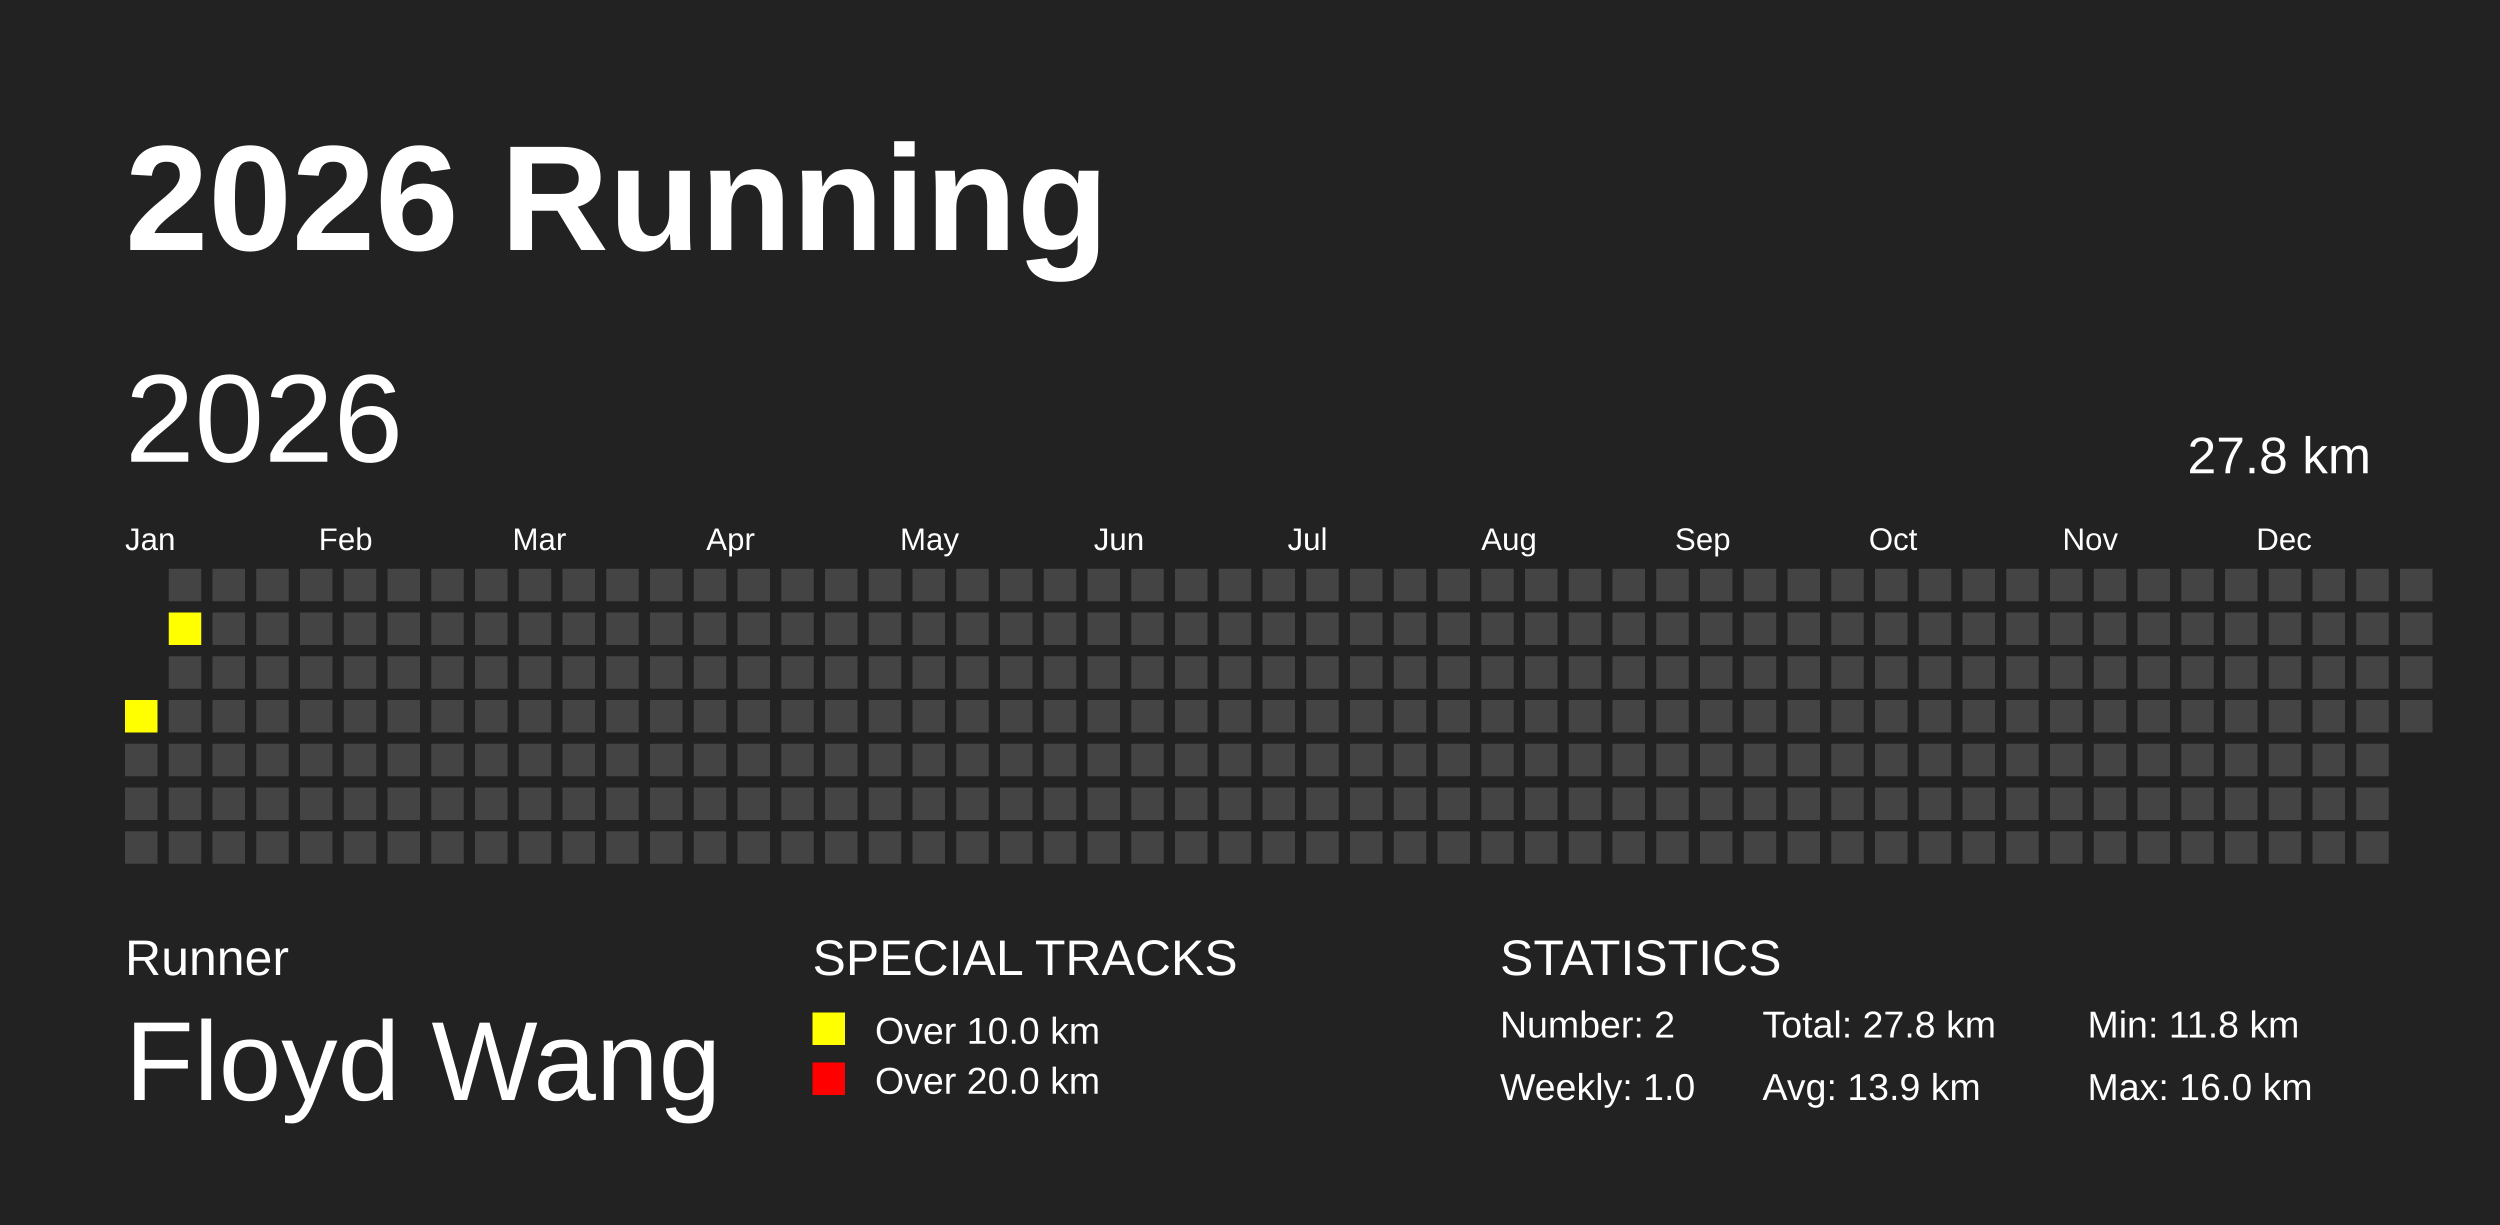
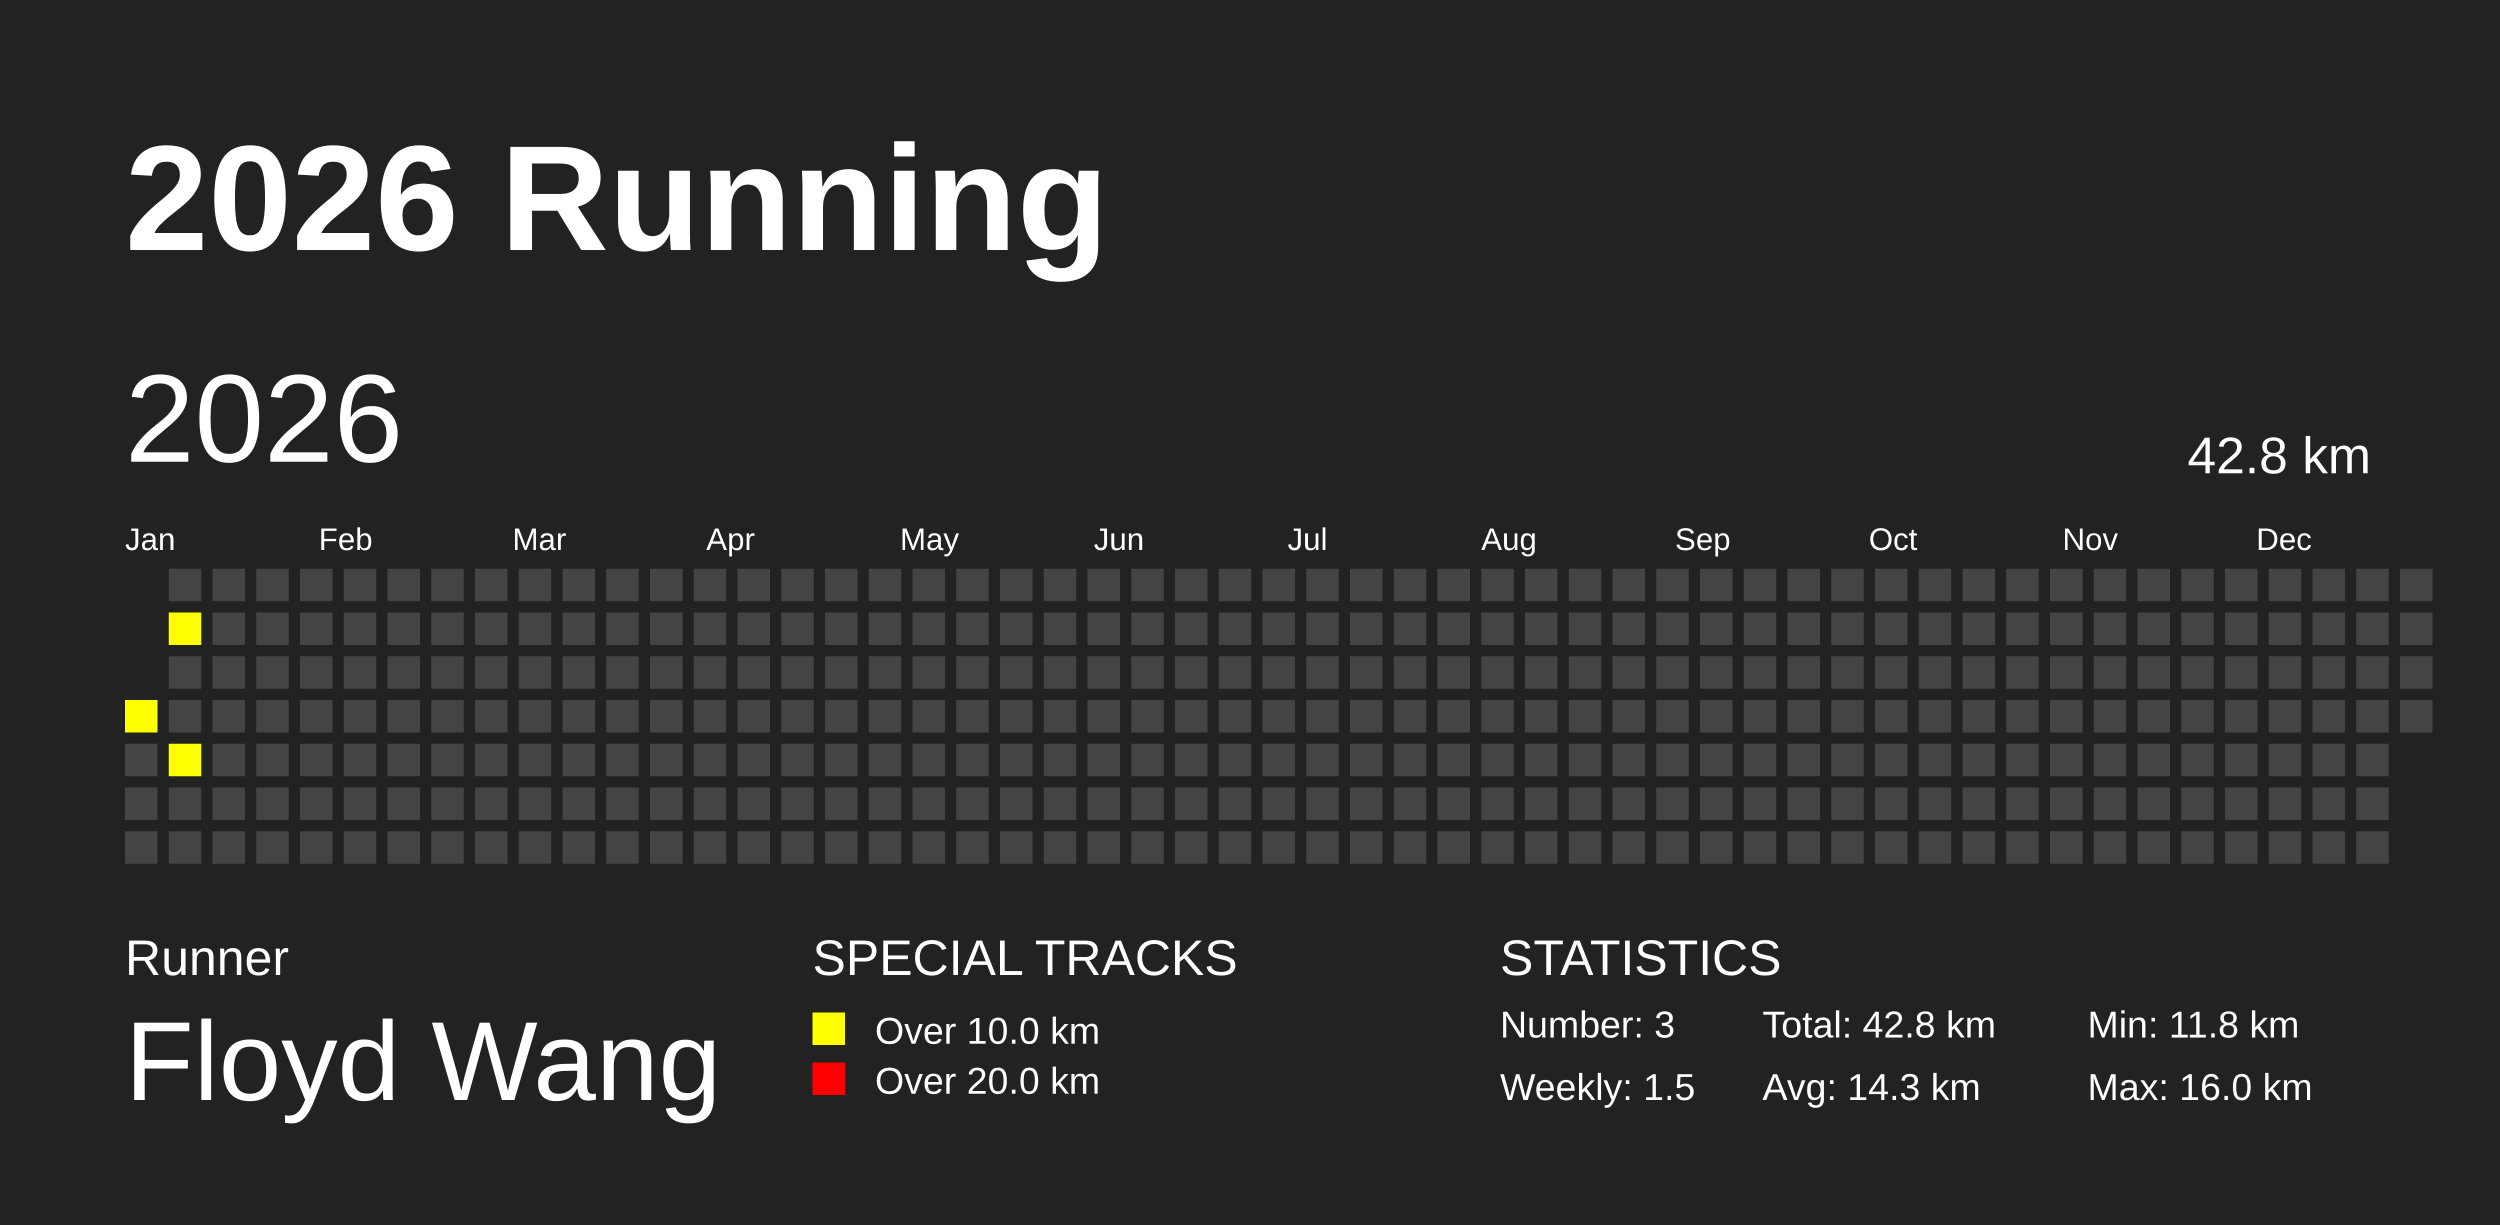
<svg xmlns="http://www.w3.org/2000/svg" baseProfile="full" height="98mm" version="1.1" viewBox="0,0,200,98" width="200mm">
  <defs />
  <rect fill="#222222" height="98" width="200" x="0" y="0" />
  <text fill="#FFFFFF" style="font-size:12px; font-family:Arial; font-weight:bold;" x="10" y="20">2026 Running</text>
  <text fill="#FFFFFF" style="font-size:4px; font-family:Arial" x="10" y="78">Runner</text>
  <text fill="#FFFFFF" style="font-size:9px; font-family:Arial" x="10" y="88">Floyd Wang</text>
  <text fill="#FFFFFF" style="font-size:4px; font-family:Arial" x="65" y="78">SPECIAL TRACKS</text>
  <rect fill="yellow" height="2.6" width="2.6" x="65" y="81" />
  <text fill="#FFFFFF" style="font-size:3px; font-family:Arial" x="70" y="83.5">Over 10.0 km</text>
  <rect fill="red" height="2.6" width="2.6" x="65" y="85" />
  <text fill="#FFFFFF" style="font-size:3px; font-family:Arial" x="70" y="87.5">Over 20.0 km</text>
  <text fill="#FFFFFF" style="font-size:4px; font-family:Arial" x="120" y="78">STATISTICS</text>
-   <text fill="#FFFFFF" style="font-size:3px; font-family:Arial" x="120" y="83">Number: 2</text>
-   <text fill="#FFFFFF" style="font-size:3px; font-family:Arial" x="120" y="88">Weekly: 1.0</text>
-   <text fill="#FFFFFF" style="font-size:3px; font-family:Arial" x="141" y="83">Total: 27.8 km</text>
-   <text fill="#FFFFFF" style="font-size:3px; font-family:Arial" x="141" y="88">Avg: 13.9 km</text>
+   <text fill="#FFFFFF" style="font-size:3px; font-family:Arial" x="120" y="83">Number: 3</text>
+   <text fill="#FFFFFF" style="font-size:3px; font-family:Arial" x="120" y="88">Weekly: 1.5</text>
+   <text fill="#FFFFFF" style="font-size:3px; font-family:Arial" x="141" y="83">Total: 42.8 km</text>
+   <text fill="#FFFFFF" style="font-size:3px; font-family:Arial" x="141" y="88">Avg: 14.3 km</text>
  <text fill="#FFFFFF" style="font-size:3px; font-family:Arial" x="167" y="83">Min: 11.8 km</text>
  <text fill="#FFFFFF" style="font-size:3px; font-family:Arial" x="167" y="88">Max: 16.0 km</text>
  <text dominant-baseline="hanging" fill="#FFFFFF" style="font-size:10.0px; font-family:Arial;" x="10" y="30">2026</text>
-   <text dominant-baseline="hanging" fill="#FFFFFF" style="font-size:4.125px; font-family:Arial;" x="175" y="35">27.8 km</text>
+   <text dominant-baseline="hanging" fill="#FFFFFF" style="font-size:4.125px; font-family:Arial;" x="175" y="35">42.8 km</text>
  <text fill="#FFFFFF" style="font-size:2.5px; font-family:Arial" x="10.0" y="44">Jan</text>
  <text fill="#FFFFFF" style="font-size:2.5px; font-family:Arial" x="25.5" y="44">Feb</text>
  <text fill="#FFFFFF" style="font-size:2.5px; font-family:Arial" x="41.0" y="44">Mar</text>
  <text fill="#FFFFFF" style="font-size:2.5px; font-family:Arial" x="56.5" y="44">Apr</text>
  <text fill="#FFFFFF" style="font-size:2.5px; font-family:Arial" x="72.0" y="44">May</text>
  <text fill="#FFFFFF" style="font-size:2.5px; font-family:Arial" x="87.5" y="44">Jun</text>
  <text fill="#FFFFFF" style="font-size:2.5px; font-family:Arial" x="103.0" y="44">Jul</text>
  <text fill="#FFFFFF" style="font-size:2.5px; font-family:Arial" x="118.5" y="44">Aug</text>
  <text fill="#FFFFFF" style="font-size:2.5px; font-family:Arial" x="134.0" y="44">Sep</text>
  <text fill="#FFFFFF" style="font-size:2.5px; font-family:Arial" x="149.5" y="44">Oct</text>
  <text fill="#FFFFFF" style="font-size:2.5px; font-family:Arial" x="165.0" y="44">Nov</text>
  <text fill="#FFFFFF" style="font-size:2.5px; font-family:Arial" x="180.5" y="44">Dec</text>
  <rect fill="yellow" height="2.6" width="2.6" x="10.0" y="56.0" />
  <rect fill="#444444" height="2.6" width="2.6" x="10.0" y="59.5" />
  <rect fill="#444444" height="2.6" width="2.6" x="10.0" y="63.0" />
  <rect fill="#444444" height="2.6" width="2.6" x="10.0" y="66.5" />
  <rect fill="#444444" height="2.6" width="2.6" x="13.5" y="45.5" />
  <rect fill="yellow" height="2.6" width="2.6" x="13.5" y="49.0" />
  <rect fill="#444444" height="2.6" width="2.6" x="13.5" y="52.5" />
  <rect fill="#444444" height="2.6" width="2.6" x="13.5" y="56.0" />
-   <rect fill="#444444" height="2.6" width="2.6" x="13.5" y="59.5" />
+   <rect fill="yellow" height="2.6" width="2.6" x="13.5" y="59.5" />
  <rect fill="#444444" height="2.6" width="2.6" x="13.5" y="63.0" />
  <rect fill="#444444" height="2.6" width="2.6" x="13.5" y="66.5" />
  <rect fill="#444444" height="2.6" width="2.6" x="17.0" y="45.5" />
  <rect fill="#444444" height="2.6" width="2.6" x="17.0" y="49.0" />
  <rect fill="#444444" height="2.6" width="2.6" x="17.0" y="52.5" />
  <rect fill="#444444" height="2.6" width="2.6" x="17.0" y="56.0" />
  <rect fill="#444444" height="2.6" width="2.6" x="17.0" y="59.5" />
  <rect fill="#444444" height="2.6" width="2.6" x="17.0" y="63.0" />
  <rect fill="#444444" height="2.6" width="2.6" x="17.0" y="66.5" />
  <rect fill="#444444" height="2.6" width="2.6" x="20.5" y="45.5" />
  <rect fill="#444444" height="2.6" width="2.6" x="20.5" y="49.0" />
  <rect fill="#444444" height="2.6" width="2.6" x="20.5" y="52.5" />
  <rect fill="#444444" height="2.6" width="2.6" x="20.5" y="56.0" />
  <rect fill="#444444" height="2.6" width="2.6" x="20.5" y="59.5" />
  <rect fill="#444444" height="2.6" width="2.6" x="20.5" y="63.0" />
  <rect fill="#444444" height="2.6" width="2.6" x="20.5" y="66.5" />
  <rect fill="#444444" height="2.6" width="2.6" x="24.0" y="45.5" />
  <rect fill="#444444" height="2.6" width="2.6" x="24.0" y="49.0" />
  <rect fill="#444444" height="2.6" width="2.6" x="24.0" y="52.5" />
  <rect fill="#444444" height="2.6" width="2.6" x="24.0" y="56.0" />
  <rect fill="#444444" height="2.6" width="2.6" x="24.0" y="59.5" />
  <rect fill="#444444" height="2.6" width="2.6" x="24.0" y="63.0" />
  <rect fill="#444444" height="2.6" width="2.6" x="24.0" y="66.5" />
  <rect fill="#444444" height="2.6" width="2.6" x="27.5" y="45.5" />
  <rect fill="#444444" height="2.6" width="2.6" x="27.5" y="49.0" />
  <rect fill="#444444" height="2.6" width="2.6" x="27.5" y="52.5" />
  <rect fill="#444444" height="2.6" width="2.6" x="27.5" y="56.0" />
  <rect fill="#444444" height="2.6" width="2.6" x="27.5" y="59.5" />
  <rect fill="#444444" height="2.6" width="2.6" x="27.5" y="63.0" />
  <rect fill="#444444" height="2.6" width="2.6" x="27.5" y="66.5" />
  <rect fill="#444444" height="2.6" width="2.6" x="31.0" y="45.5" />
  <rect fill="#444444" height="2.6" width="2.6" x="31.0" y="49.0" />
  <rect fill="#444444" height="2.6" width="2.6" x="31.0" y="52.5" />
  <rect fill="#444444" height="2.6" width="2.6" x="31.0" y="56.0" />
  <rect fill="#444444" height="2.6" width="2.6" x="31.0" y="59.5" />
  <rect fill="#444444" height="2.6" width="2.6" x="31.0" y="63.0" />
  <rect fill="#444444" height="2.6" width="2.6" x="31.0" y="66.5" />
  <rect fill="#444444" height="2.6" width="2.6" x="34.5" y="45.5" />
  <rect fill="#444444" height="2.6" width="2.6" x="34.5" y="49.0" />
  <rect fill="#444444" height="2.6" width="2.6" x="34.5" y="52.5" />
  <rect fill="#444444" height="2.6" width="2.6" x="34.5" y="56.0" />
  <rect fill="#444444" height="2.6" width="2.6" x="34.5" y="59.5" />
  <rect fill="#444444" height="2.6" width="2.6" x="34.5" y="63.0" />
  <rect fill="#444444" height="2.6" width="2.6" x="34.5" y="66.5" />
  <rect fill="#444444" height="2.6" width="2.6" x="38.0" y="45.5" />
  <rect fill="#444444" height="2.6" width="2.6" x="38.0" y="49.0" />
  <rect fill="#444444" height="2.6" width="2.6" x="38.0" y="52.5" />
  <rect fill="#444444" height="2.6" width="2.6" x="38.0" y="56.0" />
  <rect fill="#444444" height="2.6" width="2.6" x="38.0" y="59.5" />
  <rect fill="#444444" height="2.6" width="2.6" x="38.0" y="63.0" />
  <rect fill="#444444" height="2.6" width="2.6" x="38.0" y="66.5" />
  <rect fill="#444444" height="2.6" width="2.6" x="41.5" y="45.5" />
  <rect fill="#444444" height="2.6" width="2.6" x="41.5" y="49.0" />
  <rect fill="#444444" height="2.6" width="2.6" x="41.5" y="52.5" />
  <rect fill="#444444" height="2.6" width="2.6" x="41.5" y="56.0" />
  <rect fill="#444444" height="2.6" width="2.6" x="41.5" y="59.5" />
  <rect fill="#444444" height="2.6" width="2.6" x="41.5" y="63.0" />
  <rect fill="#444444" height="2.6" width="2.6" x="41.5" y="66.5" />
  <rect fill="#444444" height="2.6" width="2.6" x="45.0" y="45.5" />
  <rect fill="#444444" height="2.6" width="2.6" x="45.0" y="49.0" />
  <rect fill="#444444" height="2.6" width="2.6" x="45.0" y="52.5" />
  <rect fill="#444444" height="2.6" width="2.6" x="45.0" y="56.0" />
  <rect fill="#444444" height="2.6" width="2.6" x="45.0" y="59.5" />
  <rect fill="#444444" height="2.6" width="2.6" x="45.0" y="63.0" />
  <rect fill="#444444" height="2.6" width="2.6" x="45.0" y="66.5" />
  <rect fill="#444444" height="2.6" width="2.6" x="48.5" y="45.5" />
  <rect fill="#444444" height="2.6" width="2.6" x="48.5" y="49.0" />
  <rect fill="#444444" height="2.6" width="2.6" x="48.5" y="52.5" />
  <rect fill="#444444" height="2.6" width="2.6" x="48.5" y="56.0" />
  <rect fill="#444444" height="2.6" width="2.6" x="48.5" y="59.5" />
  <rect fill="#444444" height="2.6" width="2.6" x="48.5" y="63.0" />
  <rect fill="#444444" height="2.6" width="2.6" x="48.5" y="66.5" />
  <rect fill="#444444" height="2.6" width="2.6" x="52.0" y="45.5" />
  <rect fill="#444444" height="2.6" width="2.6" x="52.0" y="49.0" />
  <rect fill="#444444" height="2.6" width="2.6" x="52.0" y="52.5" />
  <rect fill="#444444" height="2.6" width="2.6" x="52.0" y="56.0" />
  <rect fill="#444444" height="2.6" width="2.6" x="52.0" y="59.5" />
  <rect fill="#444444" height="2.6" width="2.6" x="52.0" y="63.0" />
  <rect fill="#444444" height="2.6" width="2.6" x="52.0" y="66.5" />
  <rect fill="#444444" height="2.6" width="2.6" x="55.5" y="45.5" />
  <rect fill="#444444" height="2.6" width="2.6" x="55.5" y="49.0" />
  <rect fill="#444444" height="2.6" width="2.6" x="55.5" y="52.5" />
  <rect fill="#444444" height="2.6" width="2.6" x="55.5" y="56.0" />
  <rect fill="#444444" height="2.6" width="2.6" x="55.5" y="59.5" />
  <rect fill="#444444" height="2.6" width="2.6" x="55.5" y="63.0" />
  <rect fill="#444444" height="2.6" width="2.6" x="55.5" y="66.5" />
  <rect fill="#444444" height="2.6" width="2.6" x="59.0" y="45.5" />
  <rect fill="#444444" height="2.6" width="2.6" x="59.0" y="49.0" />
  <rect fill="#444444" height="2.6" width="2.6" x="59.0" y="52.5" />
  <rect fill="#444444" height="2.6" width="2.6" x="59.0" y="56.0" />
  <rect fill="#444444" height="2.6" width="2.6" x="59.0" y="59.5" />
  <rect fill="#444444" height="2.6" width="2.6" x="59.0" y="63.0" />
  <rect fill="#444444" height="2.6" width="2.6" x="59.0" y="66.5" />
  <rect fill="#444444" height="2.6" width="2.6" x="62.5" y="45.5" />
  <rect fill="#444444" height="2.6" width="2.6" x="62.5" y="49.0" />
  <rect fill="#444444" height="2.6" width="2.6" x="62.5" y="52.5" />
  <rect fill="#444444" height="2.6" width="2.6" x="62.5" y="56.0" />
  <rect fill="#444444" height="2.6" width="2.6" x="62.5" y="59.5" />
  <rect fill="#444444" height="2.6" width="2.6" x="62.5" y="63.0" />
  <rect fill="#444444" height="2.6" width="2.6" x="62.5" y="66.5" />
  <rect fill="#444444" height="2.6" width="2.6" x="66.0" y="45.5" />
  <rect fill="#444444" height="2.6" width="2.6" x="66.0" y="49.0" />
  <rect fill="#444444" height="2.6" width="2.6" x="66.0" y="52.5" />
  <rect fill="#444444" height="2.6" width="2.6" x="66.0" y="56.0" />
  <rect fill="#444444" height="2.6" width="2.6" x="66.0" y="59.5" />
  <rect fill="#444444" height="2.6" width="2.6" x="66.0" y="63.0" />
  <rect fill="#444444" height="2.6" width="2.6" x="66.0" y="66.5" />
  <rect fill="#444444" height="2.6" width="2.6" x="69.5" y="45.5" />
  <rect fill="#444444" height="2.6" width="2.6" x="69.5" y="49.0" />
  <rect fill="#444444" height="2.6" width="2.6" x="69.5" y="52.5" />
  <rect fill="#444444" height="2.6" width="2.6" x="69.5" y="56.0" />
  <rect fill="#444444" height="2.6" width="2.6" x="69.5" y="59.5" />
  <rect fill="#444444" height="2.6" width="2.6" x="69.5" y="63.0" />
  <rect fill="#444444" height="2.6" width="2.6" x="69.5" y="66.5" />
  <rect fill="#444444" height="2.6" width="2.6" x="73.0" y="45.5" />
  <rect fill="#444444" height="2.6" width="2.6" x="73.0" y="49.0" />
  <rect fill="#444444" height="2.6" width="2.6" x="73.0" y="52.5" />
  <rect fill="#444444" height="2.6" width="2.6" x="73.0" y="56.0" />
  <rect fill="#444444" height="2.6" width="2.6" x="73.0" y="59.5" />
  <rect fill="#444444" height="2.6" width="2.6" x="73.0" y="63.0" />
  <rect fill="#444444" height="2.6" width="2.6" x="73.0" y="66.5" />
  <rect fill="#444444" height="2.6" width="2.6" x="76.5" y="45.5" />
  <rect fill="#444444" height="2.6" width="2.6" x="76.5" y="49.0" />
  <rect fill="#444444" height="2.6" width="2.6" x="76.5" y="52.5" />
  <rect fill="#444444" height="2.6" width="2.6" x="76.5" y="56.0" />
  <rect fill="#444444" height="2.6" width="2.6" x="76.5" y="59.5" />
  <rect fill="#444444" height="2.6" width="2.6" x="76.5" y="63.0" />
  <rect fill="#444444" height="2.6" width="2.6" x="76.5" y="66.5" />
  <rect fill="#444444" height="2.6" width="2.6" x="80.0" y="45.5" />
  <rect fill="#444444" height="2.6" width="2.6" x="80.0" y="49.0" />
  <rect fill="#444444" height="2.6" width="2.6" x="80.0" y="52.5" />
  <rect fill="#444444" height="2.6" width="2.6" x="80.0" y="56.0" />
  <rect fill="#444444" height="2.6" width="2.6" x="80.0" y="59.5" />
  <rect fill="#444444" height="2.6" width="2.6" x="80.0" y="63.0" />
  <rect fill="#444444" height="2.6" width="2.6" x="80.0" y="66.5" />
  <rect fill="#444444" height="2.6" width="2.6" x="83.5" y="45.5" />
  <rect fill="#444444" height="2.6" width="2.6" x="83.5" y="49.0" />
  <rect fill="#444444" height="2.6" width="2.6" x="83.5" y="52.5" />
  <rect fill="#444444" height="2.6" width="2.6" x="83.5" y="56.0" />
  <rect fill="#444444" height="2.6" width="2.6" x="83.5" y="59.5" />
  <rect fill="#444444" height="2.6" width="2.6" x="83.5" y="63.0" />
  <rect fill="#444444" height="2.6" width="2.6" x="83.5" y="66.5" />
  <rect fill="#444444" height="2.6" width="2.6" x="87.0" y="45.5" />
  <rect fill="#444444" height="2.6" width="2.6" x="87.0" y="49.0" />
  <rect fill="#444444" height="2.6" width="2.6" x="87.0" y="52.5" />
  <rect fill="#444444" height="2.6" width="2.6" x="87.0" y="56.0" />
  <rect fill="#444444" height="2.6" width="2.6" x="87.0" y="59.5" />
  <rect fill="#444444" height="2.6" width="2.6" x="87.0" y="63.0" />
  <rect fill="#444444" height="2.6" width="2.6" x="87.0" y="66.5" />
  <rect fill="#444444" height="2.6" width="2.6" x="90.5" y="45.5" />
  <rect fill="#444444" height="2.6" width="2.6" x="90.5" y="49.0" />
  <rect fill="#444444" height="2.6" width="2.6" x="90.5" y="52.5" />
  <rect fill="#444444" height="2.6" width="2.6" x="90.5" y="56.0" />
  <rect fill="#444444" height="2.6" width="2.6" x="90.5" y="59.5" />
  <rect fill="#444444" height="2.6" width="2.6" x="90.5" y="63.0" />
  <rect fill="#444444" height="2.6" width="2.6" x="90.5" y="66.5" />
  <rect fill="#444444" height="2.6" width="2.6" x="94.0" y="45.5" />
  <rect fill="#444444" height="2.6" width="2.6" x="94.0" y="49.0" />
  <rect fill="#444444" height="2.6" width="2.6" x="94.0" y="52.5" />
  <rect fill="#444444" height="2.6" width="2.6" x="94.0" y="56.0" />
  <rect fill="#444444" height="2.6" width="2.6" x="94.0" y="59.5" />
  <rect fill="#444444" height="2.6" width="2.6" x="94.0" y="63.0" />
  <rect fill="#444444" height="2.6" width="2.6" x="94.0" y="66.5" />
  <rect fill="#444444" height="2.6" width="2.6" x="97.5" y="45.5" />
  <rect fill="#444444" height="2.6" width="2.6" x="97.5" y="49.0" />
  <rect fill="#444444" height="2.6" width="2.6" x="97.5" y="52.5" />
  <rect fill="#444444" height="2.6" width="2.6" x="97.5" y="56.0" />
  <rect fill="#444444" height="2.6" width="2.6" x="97.5" y="59.5" />
  <rect fill="#444444" height="2.6" width="2.6" x="97.5" y="63.0" />
  <rect fill="#444444" height="2.6" width="2.6" x="97.5" y="66.5" />
  <rect fill="#444444" height="2.6" width="2.6" x="101.0" y="45.5" />
  <rect fill="#444444" height="2.6" width="2.6" x="101.0" y="49.0" />
  <rect fill="#444444" height="2.6" width="2.6" x="101.0" y="52.5" />
  <rect fill="#444444" height="2.6" width="2.6" x="101.0" y="56.0" />
  <rect fill="#444444" height="2.6" width="2.6" x="101.0" y="59.5" />
  <rect fill="#444444" height="2.6" width="2.6" x="101.0" y="63.0" />
  <rect fill="#444444" height="2.6" width="2.6" x="101.0" y="66.5" />
  <rect fill="#444444" height="2.6" width="2.6" x="104.5" y="45.5" />
  <rect fill="#444444" height="2.6" width="2.6" x="104.5" y="49.0" />
  <rect fill="#444444" height="2.6" width="2.6" x="104.5" y="52.5" />
  <rect fill="#444444" height="2.6" width="2.6" x="104.5" y="56.0" />
  <rect fill="#444444" height="2.6" width="2.6" x="104.5" y="59.5" />
  <rect fill="#444444" height="2.6" width="2.6" x="104.5" y="63.0" />
  <rect fill="#444444" height="2.6" width="2.6" x="104.5" y="66.5" />
  <rect fill="#444444" height="2.6" width="2.6" x="108.0" y="45.5" />
  <rect fill="#444444" height="2.6" width="2.6" x="108.0" y="49.0" />
  <rect fill="#444444" height="2.6" width="2.6" x="108.0" y="52.5" />
  <rect fill="#444444" height="2.6" width="2.6" x="108.0" y="56.0" />
  <rect fill="#444444" height="2.6" width="2.6" x="108.0" y="59.5" />
  <rect fill="#444444" height="2.6" width="2.6" x="108.0" y="63.0" />
  <rect fill="#444444" height="2.6" width="2.6" x="108.0" y="66.5" />
  <rect fill="#444444" height="2.6" width="2.6" x="111.5" y="45.5" />
  <rect fill="#444444" height="2.6" width="2.6" x="111.5" y="49.0" />
  <rect fill="#444444" height="2.6" width="2.6" x="111.5" y="52.5" />
  <rect fill="#444444" height="2.6" width="2.6" x="111.5" y="56.0" />
  <rect fill="#444444" height="2.6" width="2.6" x="111.5" y="59.5" />
  <rect fill="#444444" height="2.6" width="2.6" x="111.5" y="63.0" />
  <rect fill="#444444" height="2.6" width="2.6" x="111.5" y="66.5" />
  <rect fill="#444444" height="2.6" width="2.6" x="115.0" y="45.5" />
  <rect fill="#444444" height="2.6" width="2.6" x="115.0" y="49.0" />
  <rect fill="#444444" height="2.6" width="2.6" x="115.0" y="52.5" />
  <rect fill="#444444" height="2.6" width="2.6" x="115.0" y="56.0" />
  <rect fill="#444444" height="2.6" width="2.6" x="115.0" y="59.5" />
  <rect fill="#444444" height="2.6" width="2.6" x="115.0" y="63.0" />
  <rect fill="#444444" height="2.6" width="2.6" x="115.0" y="66.5" />
  <rect fill="#444444" height="2.6" width="2.6" x="118.5" y="45.5" />
  <rect fill="#444444" height="2.6" width="2.6" x="118.5" y="49.0" />
  <rect fill="#444444" height="2.6" width="2.6" x="118.5" y="52.5" />
  <rect fill="#444444" height="2.6" width="2.6" x="118.5" y="56.0" />
  <rect fill="#444444" height="2.6" width="2.6" x="118.5" y="59.5" />
  <rect fill="#444444" height="2.6" width="2.6" x="118.5" y="63.0" />
  <rect fill="#444444" height="2.6" width="2.6" x="118.5" y="66.5" />
  <rect fill="#444444" height="2.6" width="2.6" x="122.0" y="45.5" />
  <rect fill="#444444" height="2.6" width="2.6" x="122.0" y="49.0" />
  <rect fill="#444444" height="2.6" width="2.6" x="122.0" y="52.5" />
  <rect fill="#444444" height="2.6" width="2.6" x="122.0" y="56.0" />
  <rect fill="#444444" height="2.6" width="2.6" x="122.0" y="59.5" />
  <rect fill="#444444" height="2.6" width="2.6" x="122.0" y="63.0" />
  <rect fill="#444444" height="2.6" width="2.6" x="122.0" y="66.5" />
  <rect fill="#444444" height="2.6" width="2.6" x="125.5" y="45.5" />
  <rect fill="#444444" height="2.6" width="2.6" x="125.5" y="49.0" />
  <rect fill="#444444" height="2.6" width="2.6" x="125.5" y="52.5" />
  <rect fill="#444444" height="2.6" width="2.6" x="125.5" y="56.0" />
  <rect fill="#444444" height="2.6" width="2.6" x="125.5" y="59.5" />
  <rect fill="#444444" height="2.6" width="2.6" x="125.5" y="63.0" />
  <rect fill="#444444" height="2.6" width="2.6" x="125.5" y="66.5" />
  <rect fill="#444444" height="2.6" width="2.6" x="129.0" y="45.5" />
  <rect fill="#444444" height="2.6" width="2.6" x="129.0" y="49.0" />
  <rect fill="#444444" height="2.6" width="2.6" x="129.0" y="52.5" />
  <rect fill="#444444" height="2.6" width="2.6" x="129.0" y="56.0" />
  <rect fill="#444444" height="2.6" width="2.6" x="129.0" y="59.5" />
  <rect fill="#444444" height="2.6" width="2.6" x="129.0" y="63.0" />
  <rect fill="#444444" height="2.6" width="2.6" x="129.0" y="66.5" />
  <rect fill="#444444" height="2.6" width="2.6" x="132.5" y="45.5" />
  <rect fill="#444444" height="2.6" width="2.6" x="132.5" y="49.0" />
  <rect fill="#444444" height="2.6" width="2.6" x="132.5" y="52.5" />
  <rect fill="#444444" height="2.6" width="2.6" x="132.5" y="56.0" />
  <rect fill="#444444" height="2.6" width="2.6" x="132.5" y="59.5" />
  <rect fill="#444444" height="2.6" width="2.6" x="132.5" y="63.0" />
  <rect fill="#444444" height="2.6" width="2.6" x="132.5" y="66.5" />
  <rect fill="#444444" height="2.6" width="2.6" x="136.0" y="45.5" />
  <rect fill="#444444" height="2.6" width="2.6" x="136.0" y="49.0" />
  <rect fill="#444444" height="2.6" width="2.6" x="136.0" y="52.5" />
  <rect fill="#444444" height="2.6" width="2.6" x="136.0" y="56.0" />
  <rect fill="#444444" height="2.6" width="2.6" x="136.0" y="59.5" />
  <rect fill="#444444" height="2.6" width="2.6" x="136.0" y="63.0" />
  <rect fill="#444444" height="2.6" width="2.6" x="136.0" y="66.5" />
  <rect fill="#444444" height="2.6" width="2.6" x="139.5" y="45.5" />
  <rect fill="#444444" height="2.6" width="2.6" x="139.5" y="49.0" />
  <rect fill="#444444" height="2.6" width="2.6" x="139.5" y="52.5" />
  <rect fill="#444444" height="2.6" width="2.6" x="139.5" y="56.0" />
  <rect fill="#444444" height="2.6" width="2.6" x="139.5" y="59.5" />
  <rect fill="#444444" height="2.6" width="2.6" x="139.5" y="63.0" />
  <rect fill="#444444" height="2.6" width="2.6" x="139.5" y="66.5" />
  <rect fill="#444444" height="2.6" width="2.6" x="143.0" y="45.5" />
  <rect fill="#444444" height="2.6" width="2.6" x="143.0" y="49.0" />
  <rect fill="#444444" height="2.6" width="2.6" x="143.0" y="52.5" />
  <rect fill="#444444" height="2.6" width="2.6" x="143.0" y="56.0" />
  <rect fill="#444444" height="2.6" width="2.6" x="143.0" y="59.5" />
  <rect fill="#444444" height="2.6" width="2.6" x="143.0" y="63.0" />
  <rect fill="#444444" height="2.6" width="2.6" x="143.0" y="66.5" />
  <rect fill="#444444" height="2.6" width="2.6" x="146.5" y="45.5" />
  <rect fill="#444444" height="2.6" width="2.6" x="146.5" y="49.0" />
  <rect fill="#444444" height="2.6" width="2.6" x="146.5" y="52.5" />
  <rect fill="#444444" height="2.6" width="2.6" x="146.5" y="56.0" />
  <rect fill="#444444" height="2.6" width="2.6" x="146.5" y="59.5" />
  <rect fill="#444444" height="2.6" width="2.6" x="146.5" y="63.0" />
  <rect fill="#444444" height="2.6" width="2.6" x="146.5" y="66.5" />
  <rect fill="#444444" height="2.6" width="2.6" x="150.0" y="45.5" />
  <rect fill="#444444" height="2.6" width="2.6" x="150.0" y="49.0" />
  <rect fill="#444444" height="2.6" width="2.6" x="150.0" y="52.5" />
  <rect fill="#444444" height="2.6" width="2.6" x="150.0" y="56.0" />
  <rect fill="#444444" height="2.6" width="2.6" x="150.0" y="59.5" />
  <rect fill="#444444" height="2.6" width="2.6" x="150.0" y="63.0" />
  <rect fill="#444444" height="2.6" width="2.6" x="150.0" y="66.5" />
  <rect fill="#444444" height="2.6" width="2.6" x="153.5" y="45.5" />
  <rect fill="#444444" height="2.6" width="2.6" x="153.5" y="49.0" />
  <rect fill="#444444" height="2.6" width="2.6" x="153.5" y="52.5" />
  <rect fill="#444444" height="2.6" width="2.6" x="153.5" y="56.0" />
  <rect fill="#444444" height="2.6" width="2.6" x="153.5" y="59.5" />
  <rect fill="#444444" height="2.6" width="2.6" x="153.5" y="63.0" />
  <rect fill="#444444" height="2.6" width="2.6" x="153.5" y="66.5" />
  <rect fill="#444444" height="2.6" width="2.6" x="157.0" y="45.5" />
  <rect fill="#444444" height="2.6" width="2.6" x="157.0" y="49.0" />
  <rect fill="#444444" height="2.6" width="2.6" x="157.0" y="52.5" />
  <rect fill="#444444" height="2.6" width="2.6" x="157.0" y="56.0" />
  <rect fill="#444444" height="2.6" width="2.6" x="157.0" y="59.5" />
  <rect fill="#444444" height="2.6" width="2.6" x="157.0" y="63.0" />
  <rect fill="#444444" height="2.6" width="2.6" x="157.0" y="66.5" />
  <rect fill="#444444" height="2.6" width="2.6" x="160.5" y="45.5" />
  <rect fill="#444444" height="2.6" width="2.6" x="160.5" y="49.0" />
  <rect fill="#444444" height="2.6" width="2.6" x="160.5" y="52.5" />
  <rect fill="#444444" height="2.6" width="2.6" x="160.5" y="56.0" />
  <rect fill="#444444" height="2.6" width="2.6" x="160.5" y="59.5" />
  <rect fill="#444444" height="2.6" width="2.6" x="160.5" y="63.0" />
  <rect fill="#444444" height="2.6" width="2.6" x="160.5" y="66.5" />
  <rect fill="#444444" height="2.6" width="2.6" x="164.0" y="45.5" />
  <rect fill="#444444" height="2.6" width="2.6" x="164.0" y="49.0" />
  <rect fill="#444444" height="2.6" width="2.6" x="164.0" y="52.5" />
  <rect fill="#444444" height="2.6" width="2.6" x="164.0" y="56.0" />
  <rect fill="#444444" height="2.6" width="2.6" x="164.0" y="59.5" />
  <rect fill="#444444" height="2.6" width="2.6" x="164.0" y="63.0" />
  <rect fill="#444444" height="2.6" width="2.6" x="164.0" y="66.5" />
  <rect fill="#444444" height="2.6" width="2.6" x="167.5" y="45.5" />
  <rect fill="#444444" height="2.6" width="2.6" x="167.5" y="49.0" />
  <rect fill="#444444" height="2.6" width="2.6" x="167.5" y="52.5" />
  <rect fill="#444444" height="2.6" width="2.6" x="167.5" y="56.0" />
  <rect fill="#444444" height="2.6" width="2.6" x="167.5" y="59.5" />
  <rect fill="#444444" height="2.6" width="2.6" x="167.5" y="63.0" />
  <rect fill="#444444" height="2.6" width="2.6" x="167.5" y="66.5" />
  <rect fill="#444444" height="2.6" width="2.6" x="171.0" y="45.5" />
  <rect fill="#444444" height="2.6" width="2.6" x="171.0" y="49.0" />
  <rect fill="#444444" height="2.6" width="2.6" x="171.0" y="52.5" />
  <rect fill="#444444" height="2.6" width="2.6" x="171.0" y="56.0" />
  <rect fill="#444444" height="2.6" width="2.6" x="171.0" y="59.5" />
  <rect fill="#444444" height="2.6" width="2.6" x="171.0" y="63.0" />
  <rect fill="#444444" height="2.6" width="2.6" x="171.0" y="66.5" />
  <rect fill="#444444" height="2.6" width="2.6" x="174.5" y="45.5" />
  <rect fill="#444444" height="2.6" width="2.6" x="174.5" y="49.0" />
  <rect fill="#444444" height="2.6" width="2.6" x="174.5" y="52.5" />
  <rect fill="#444444" height="2.6" width="2.6" x="174.5" y="56.0" />
  <rect fill="#444444" height="2.6" width="2.6" x="174.5" y="59.5" />
  <rect fill="#444444" height="2.6" width="2.6" x="174.5" y="63.0" />
  <rect fill="#444444" height="2.6" width="2.6" x="174.5" y="66.5" />
  <rect fill="#444444" height="2.6" width="2.6" x="178.0" y="45.5" />
  <rect fill="#444444" height="2.6" width="2.6" x="178.0" y="49.0" />
  <rect fill="#444444" height="2.6" width="2.6" x="178.0" y="52.5" />
  <rect fill="#444444" height="2.6" width="2.6" x="178.0" y="56.0" />
  <rect fill="#444444" height="2.6" width="2.6" x="178.0" y="59.5" />
  <rect fill="#444444" height="2.6" width="2.6" x="178.0" y="63.0" />
  <rect fill="#444444" height="2.6" width="2.6" x="178.0" y="66.5" />
  <rect fill="#444444" height="2.6" width="2.6" x="181.5" y="45.5" />
  <rect fill="#444444" height="2.6" width="2.6" x="181.5" y="49.0" />
  <rect fill="#444444" height="2.6" width="2.6" x="181.5" y="52.5" />
  <rect fill="#444444" height="2.6" width="2.6" x="181.5" y="56.0" />
  <rect fill="#444444" height="2.6" width="2.6" x="181.5" y="59.5" />
  <rect fill="#444444" height="2.6" width="2.6" x="181.5" y="63.0" />
  <rect fill="#444444" height="2.6" width="2.6" x="181.5" y="66.5" />
  <rect fill="#444444" height="2.6" width="2.6" x="185.0" y="45.5" />
  <rect fill="#444444" height="2.6" width="2.6" x="185.0" y="49.0" />
  <rect fill="#444444" height="2.6" width="2.6" x="185.0" y="52.5" />
  <rect fill="#444444" height="2.6" width="2.6" x="185.0" y="56.0" />
  <rect fill="#444444" height="2.6" width="2.6" x="185.0" y="59.5" />
  <rect fill="#444444" height="2.6" width="2.6" x="185.0" y="63.0" />
  <rect fill="#444444" height="2.6" width="2.6" x="185.0" y="66.5" />
  <rect fill="#444444" height="2.6" width="2.6" x="188.5" y="45.5" />
  <rect fill="#444444" height="2.6" width="2.6" x="188.5" y="49.0" />
  <rect fill="#444444" height="2.6" width="2.6" x="188.5" y="52.5" />
  <rect fill="#444444" height="2.6" width="2.6" x="188.5" y="56.0" />
  <rect fill="#444444" height="2.6" width="2.6" x="188.5" y="59.5" />
  <rect fill="#444444" height="2.6" width="2.6" x="188.5" y="63.0" />
  <rect fill="#444444" height="2.6" width="2.6" x="188.5" y="66.5" />
  <rect fill="#444444" height="2.6" width="2.6" x="192.0" y="45.5" />
  <rect fill="#444444" height="2.6" width="2.6" x="192.0" y="49.0" />
  <rect fill="#444444" height="2.6" width="2.6" x="192.0" y="52.5" />
  <rect fill="#444444" height="2.6" width="2.6" x="192.0" y="56.0" />
</svg>
